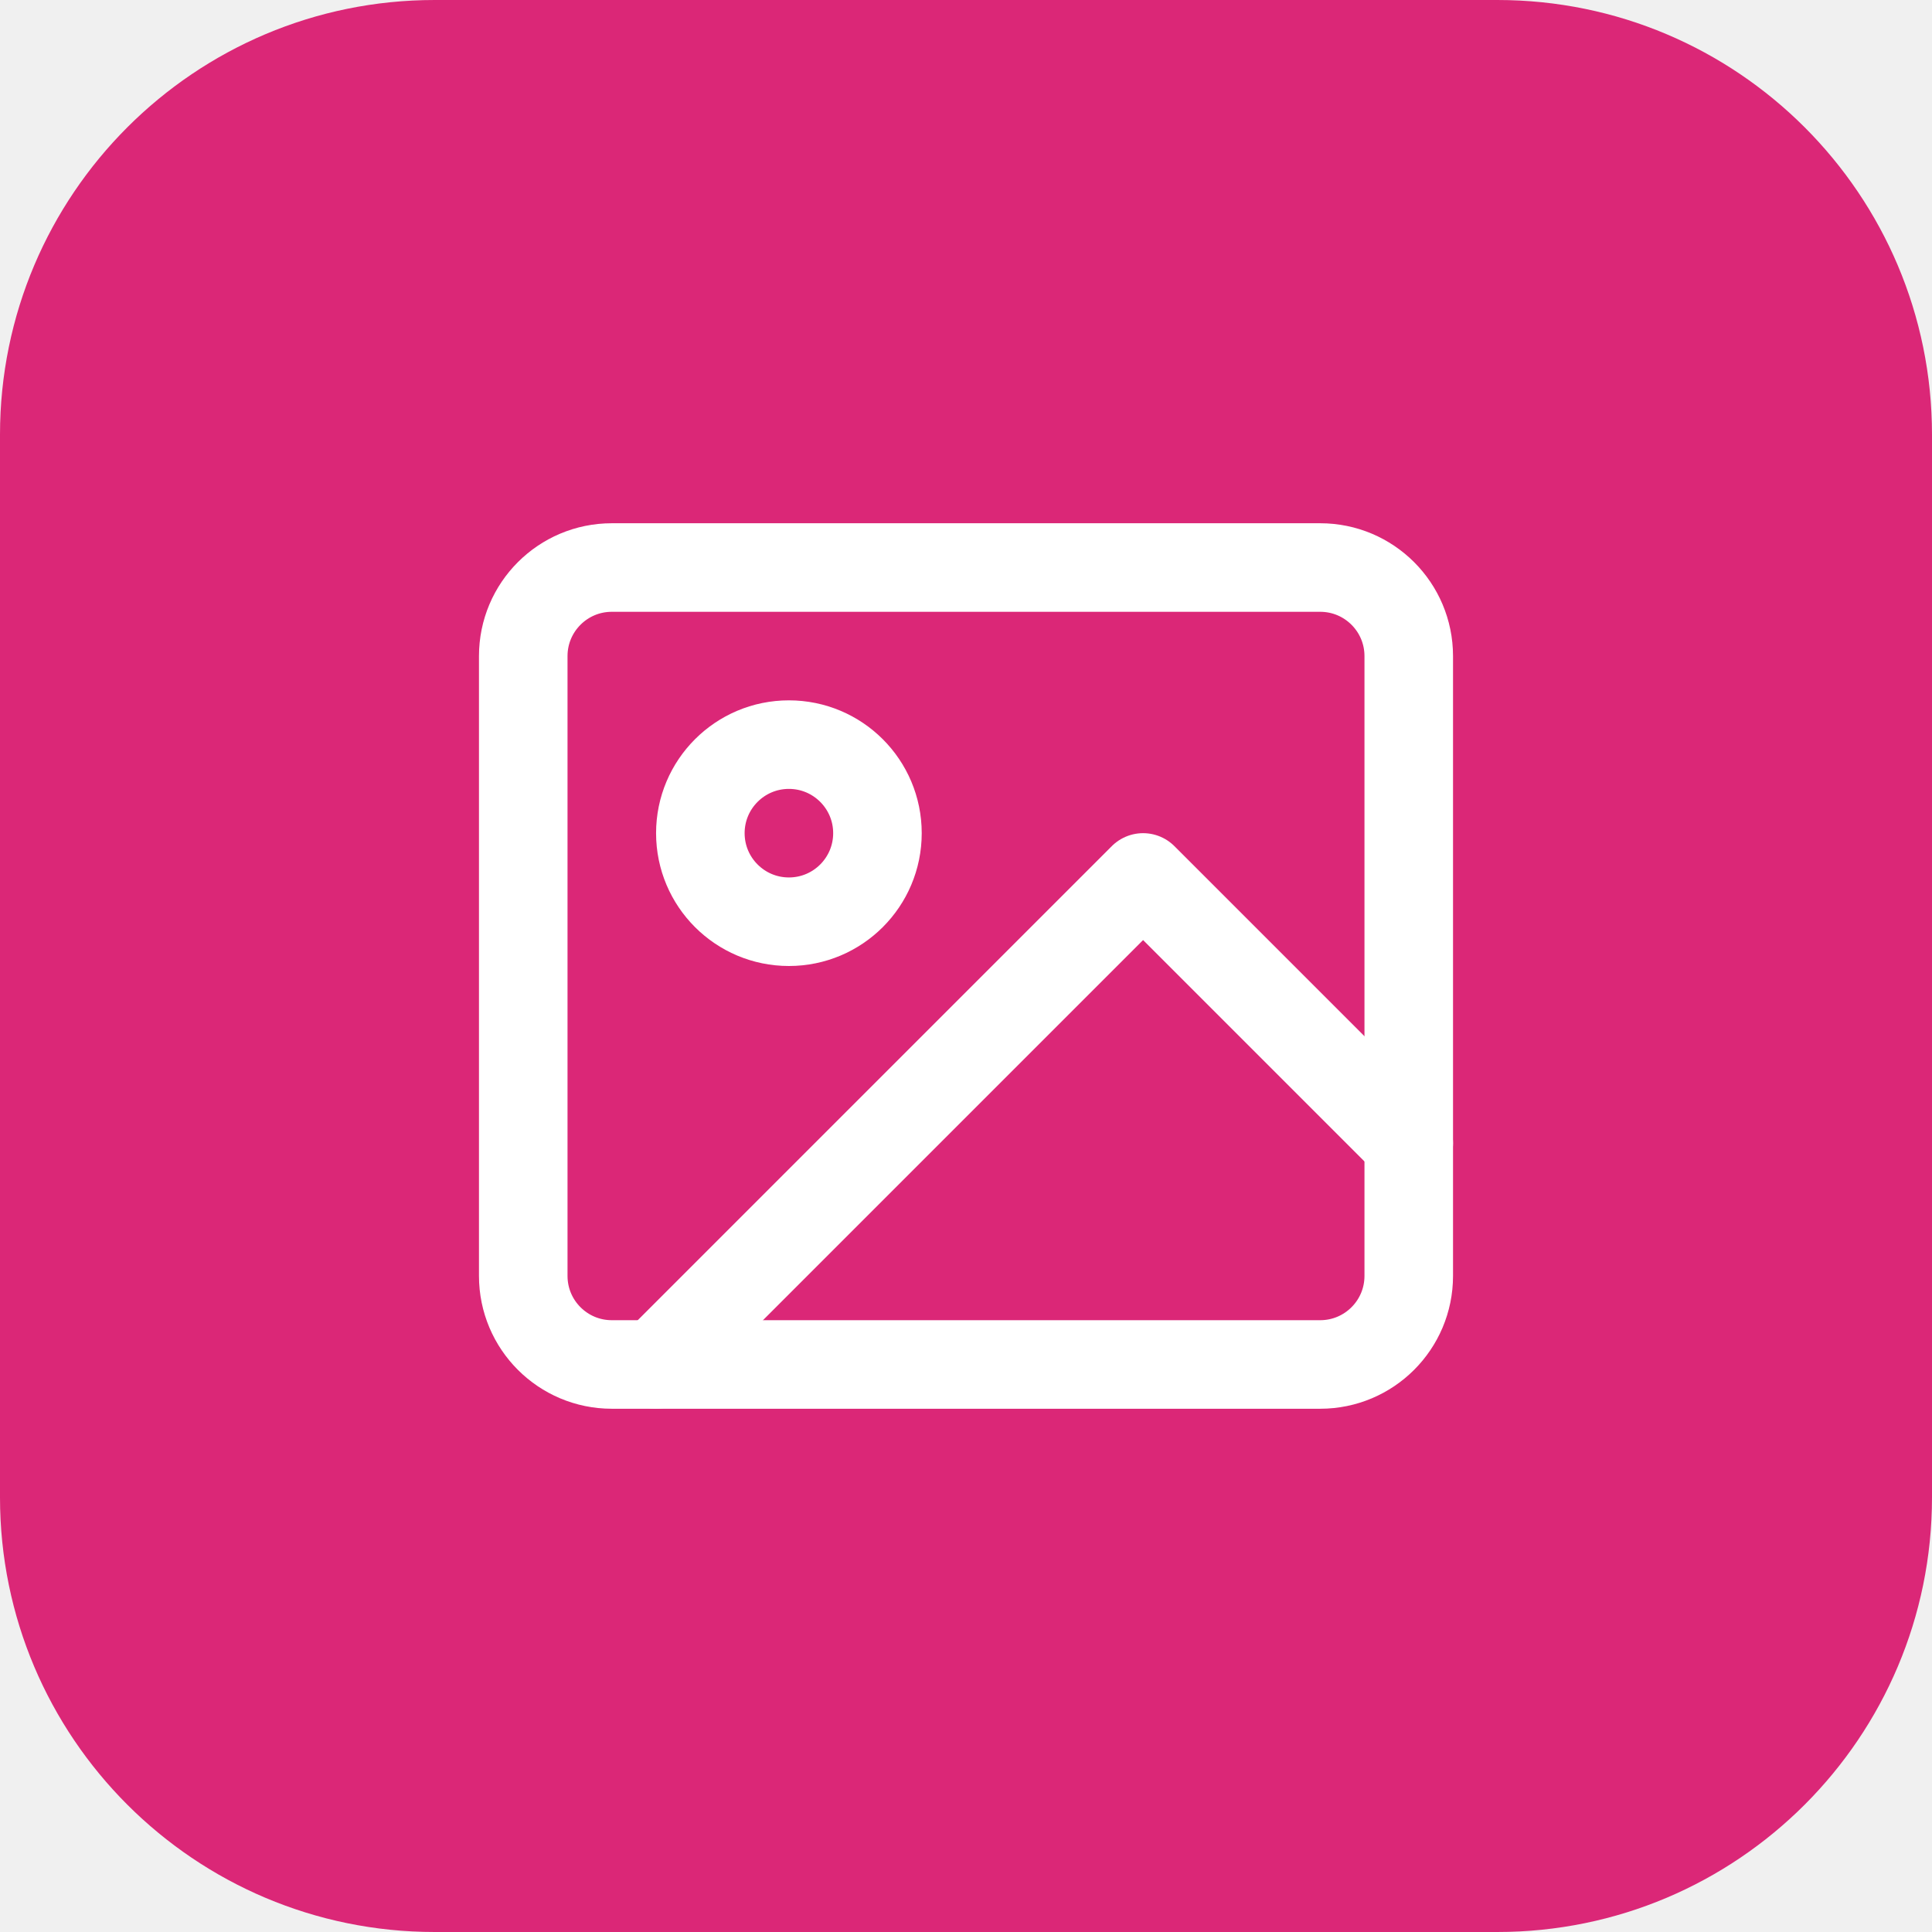
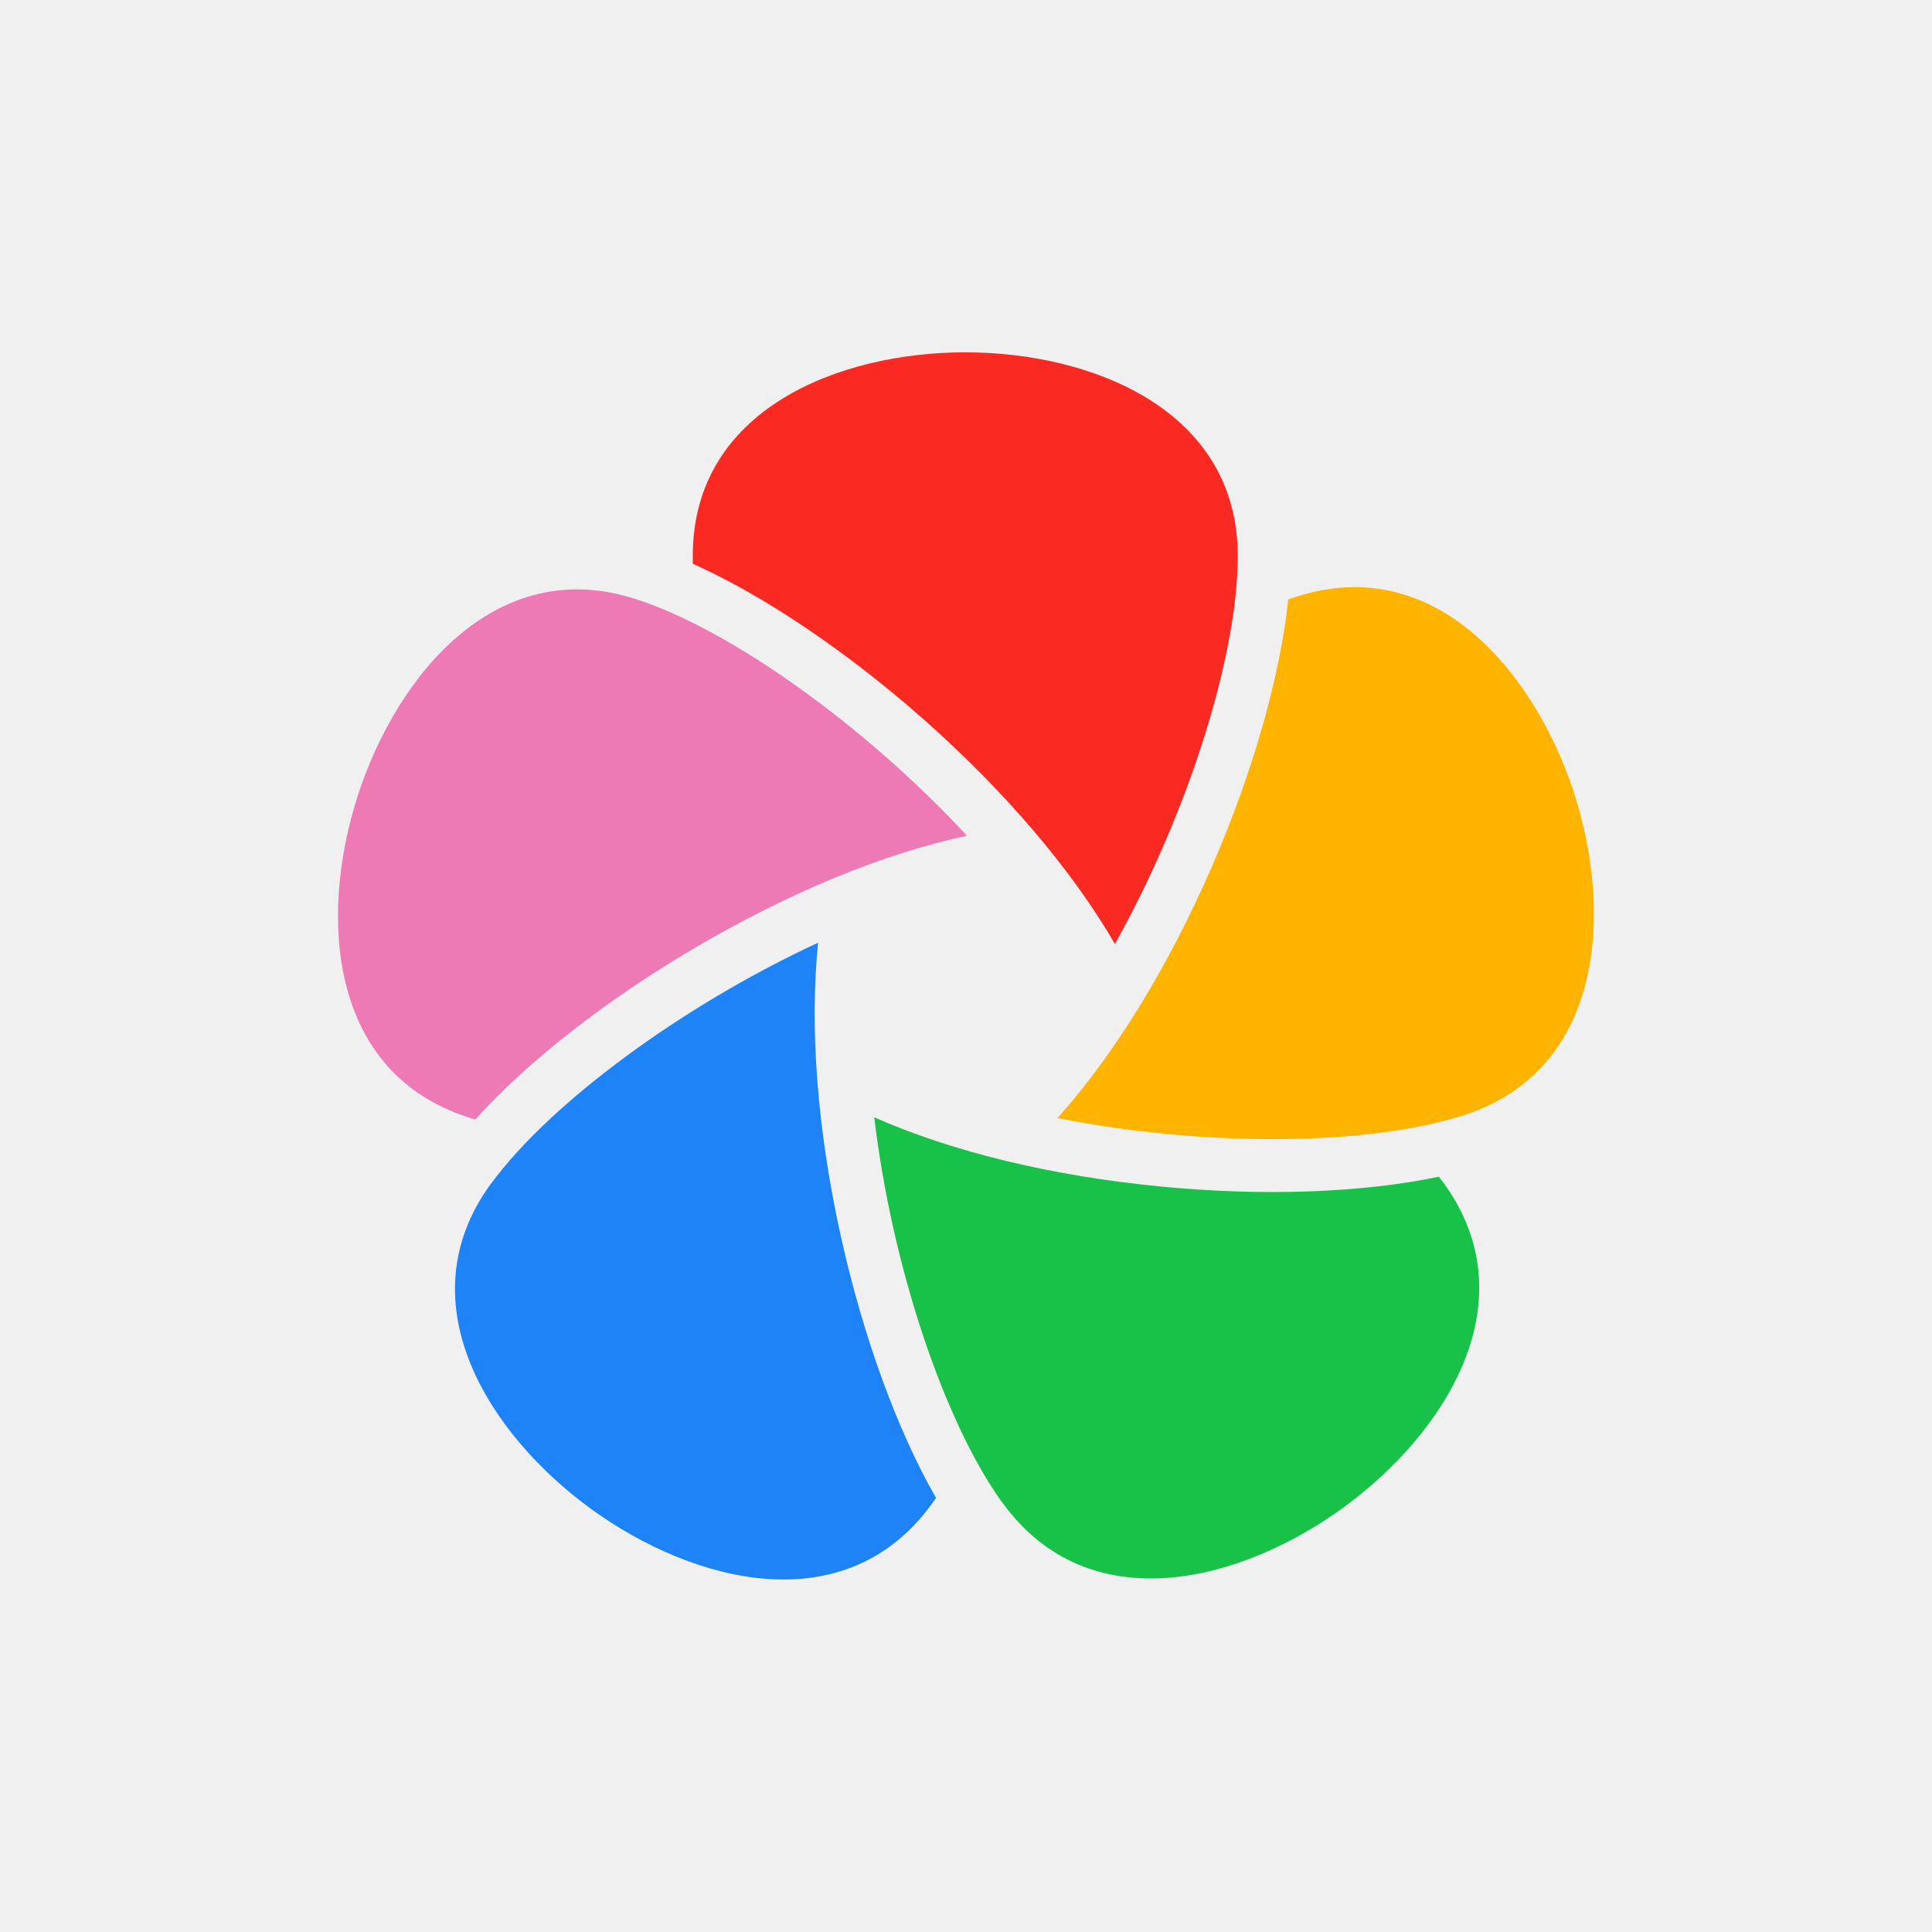
<svg xmlns="http://www.w3.org/2000/svg" width="80" height="80" viewBox="0 0 80 80">
-   <rect width="80" height="80" rx="18" fill="#db2777" />
-   <g transform="translate(18 18) scale(1.83333)" fill="none" stroke="#fff" stroke-width="2" stroke-linecap="round" stroke-linejoin="round">
-     <rect x="2" y="3" width="20" height="18" rx="2" />
-     <circle cx="8" cy="9" r="2" />
-     <path d="m22 16-6-6L5 21" />
-   </g>
+   <svg xml:space="preserve" viewBox="0 0 512 512" x="14" y="14" width="52" height="52" preserveAspectRatio="xMidYMid meet">
+     <path d="M238.8 155.5c33.5 29.7 60.5 61.5 77.9 91.5 29.9-53.4 49.8-116.9 50.1-157.3v-.8c0-59.8-59.7-83.1-111.1-83.1S144.6 29 144.6 88.8V92c28.7 12.8 62.6 35.6 94.2 63.5" style="fill:#fa2921" />
+     <path d="M55.9 318.6c21-23.3 53.1-48.6 89.4-69.9 38.6-22.7 77.2-38.6 111.1-45.8-41.6-44.9-95.8-83.5-134.1-96.2-.3-.1-.5-.2-.7-.2-57-18.7-97.6 30.9-113.5 79.8S-4.1 299.1 52.8 317.6c.8.2 1.8.6 3.1 1" style="fill:#ed79b5" />
+     <path d="M503.9 185.4C488 136.6 447.4 87 390.5 105.5c-.8.3-1.8.6-3.1 1-3.3 31.2-14.4 70.5-31.2 109.1-17.9 41.1-39.8 76.6-62.9 102.4 60 11.9 126.5 11.3 165.1-1 .3-.1.5-.2.7-.2 57-18.6 60.6-82.5 44.8-131.4" style="fill:#ffb400" />
+     <path d="M205 366.3c-9.7-43.7-12.8-85.3-9.3-119.8-55.5 25.7-109 65.3-133 97.8-.2.2-.3.4-.5.6-35.2 48.4-.6 102.3 41 132.5s103.5 46.4 138.7-1.9c.5-.7 1.1-1.5 1.9-2.6-15.6-27.1-29.7-65.5-38.8-106.6" style="fill:#1e83f7" />
+     <path d="M448.8 341.9c-30.7 6.5-71.5 8.1-113.4 4-44.6-4.3-85.1-14.2-116.8-28.2 7.2 60.8 28.4 123.8 51.9 156.7.2.2.3.4.5.6 35.2 48.4 97.1 32.2 138.7 1.9 41.6-30.2 76.2-84.1 41-132.5-.5-.6-1.1-1.4-1.9-2.5" style="fill:#18c249" />
+   </svg>
</svg>
